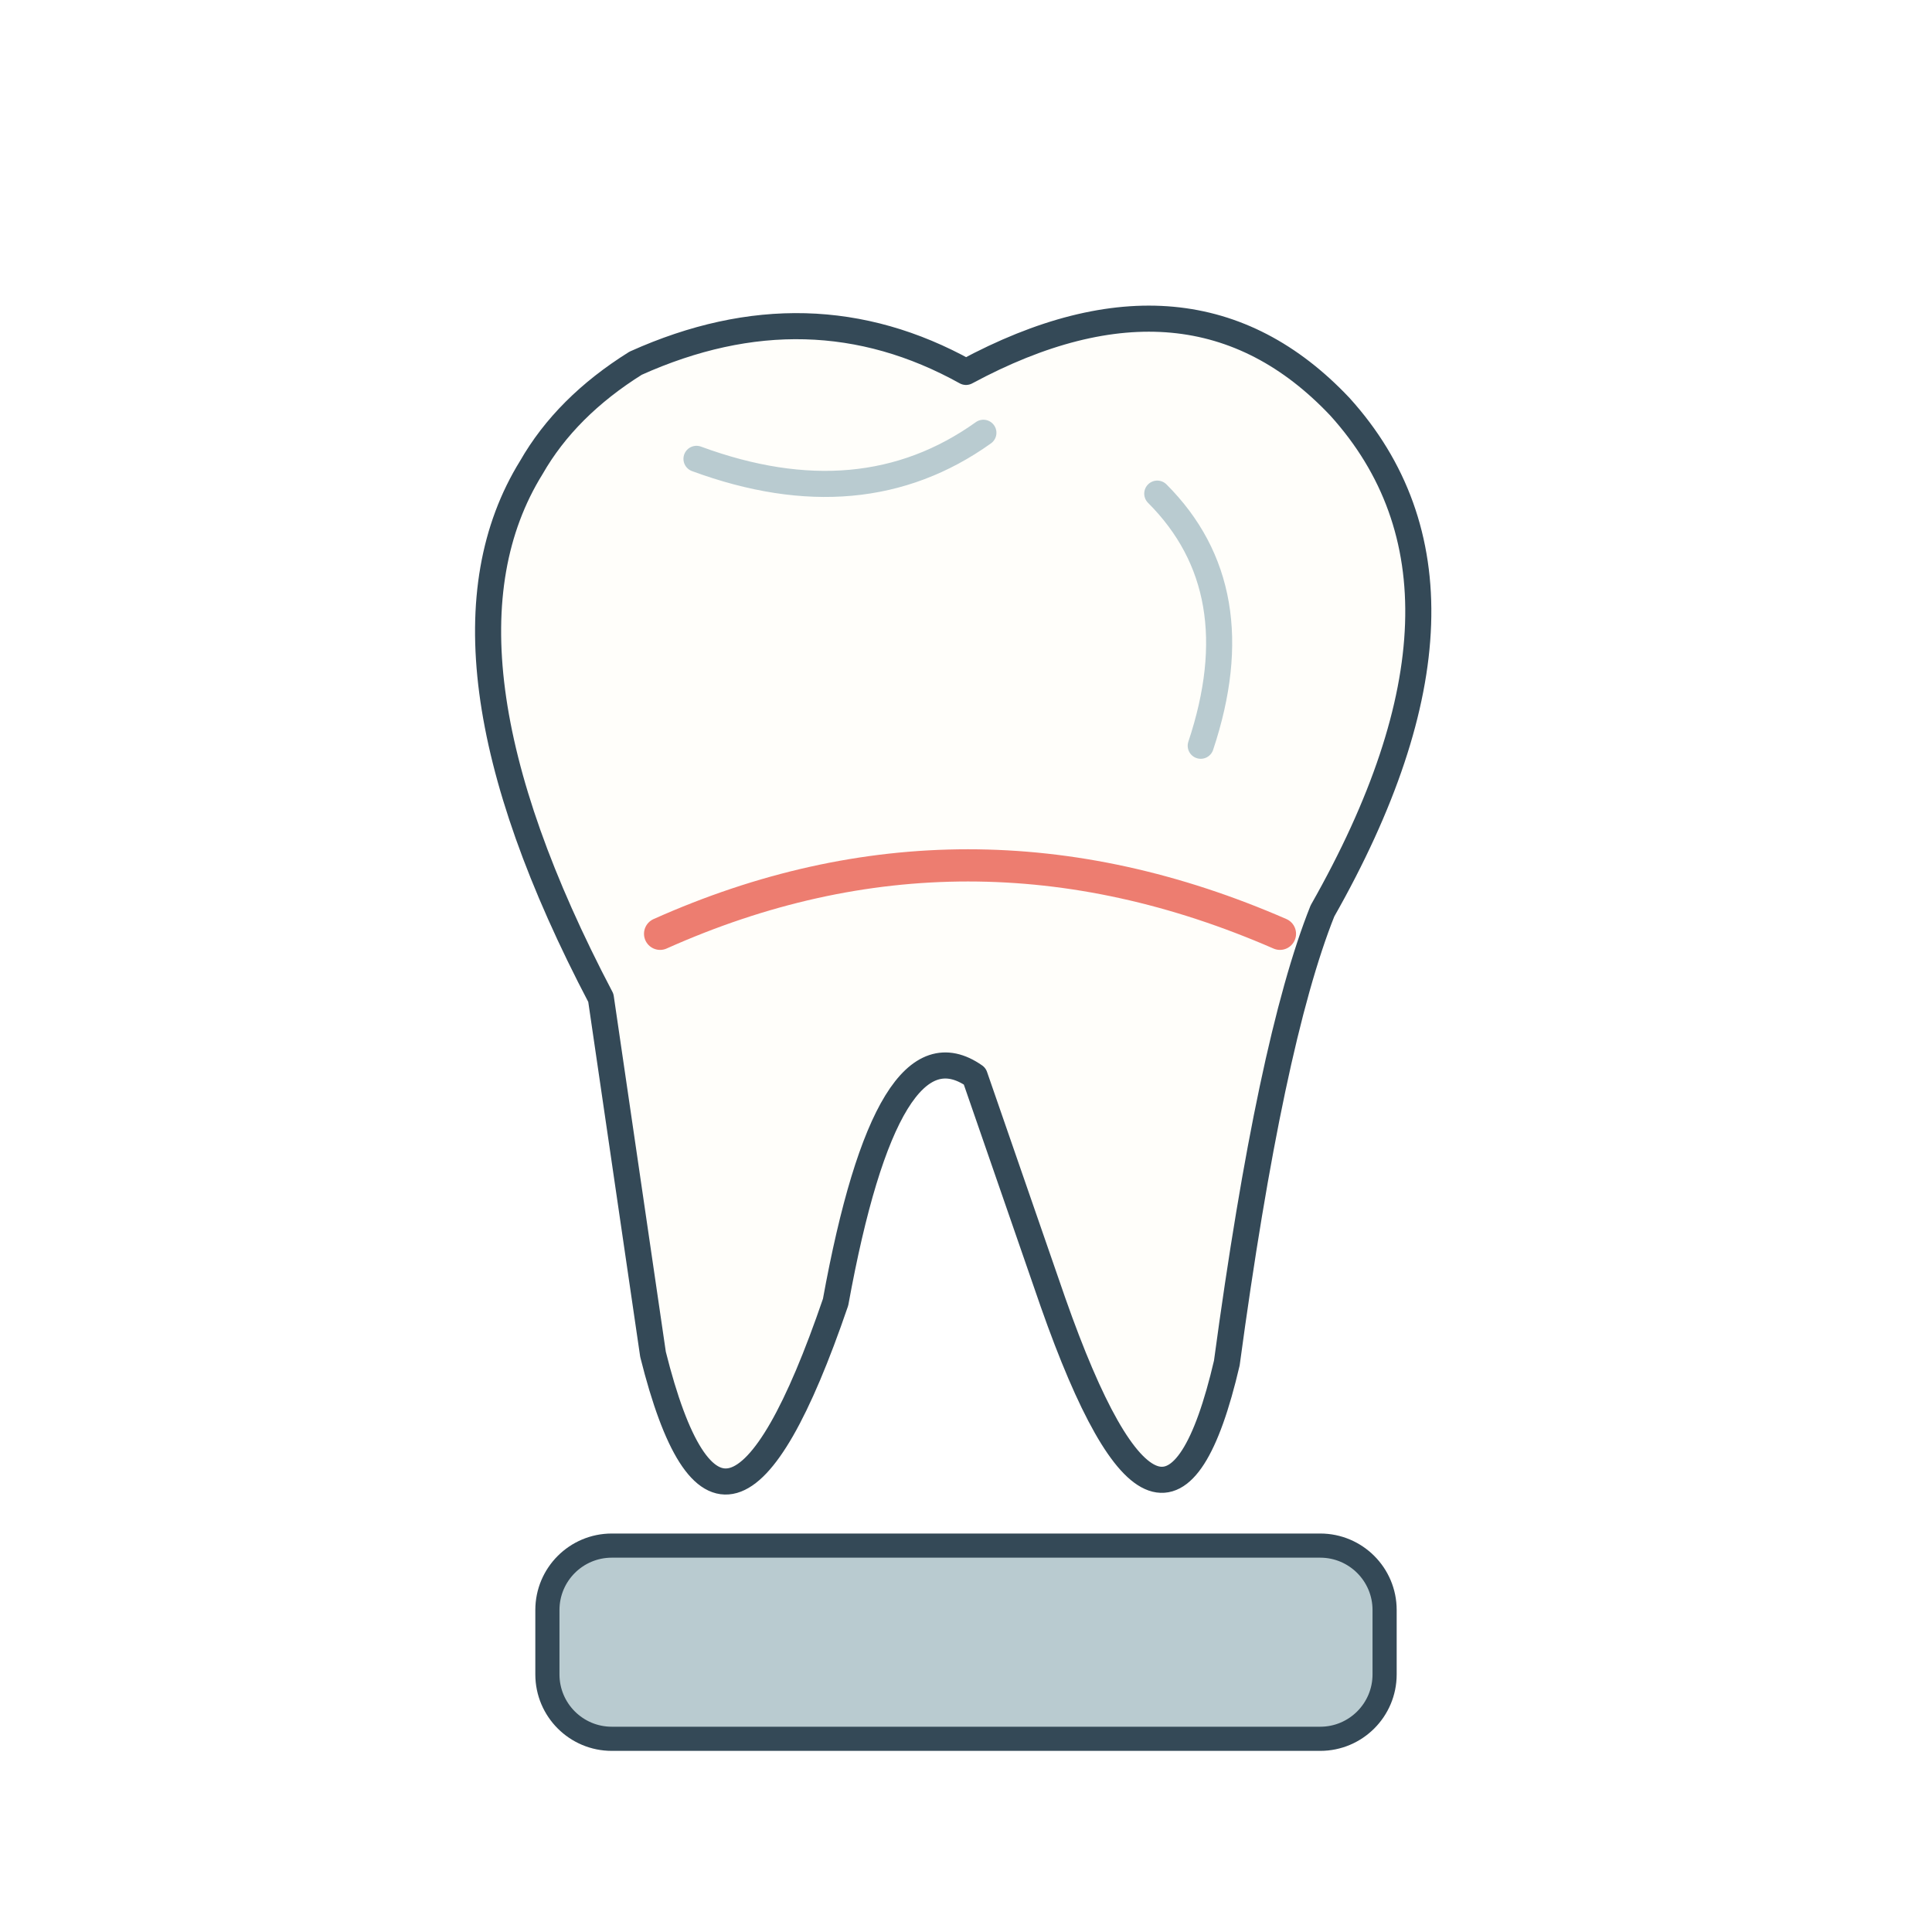
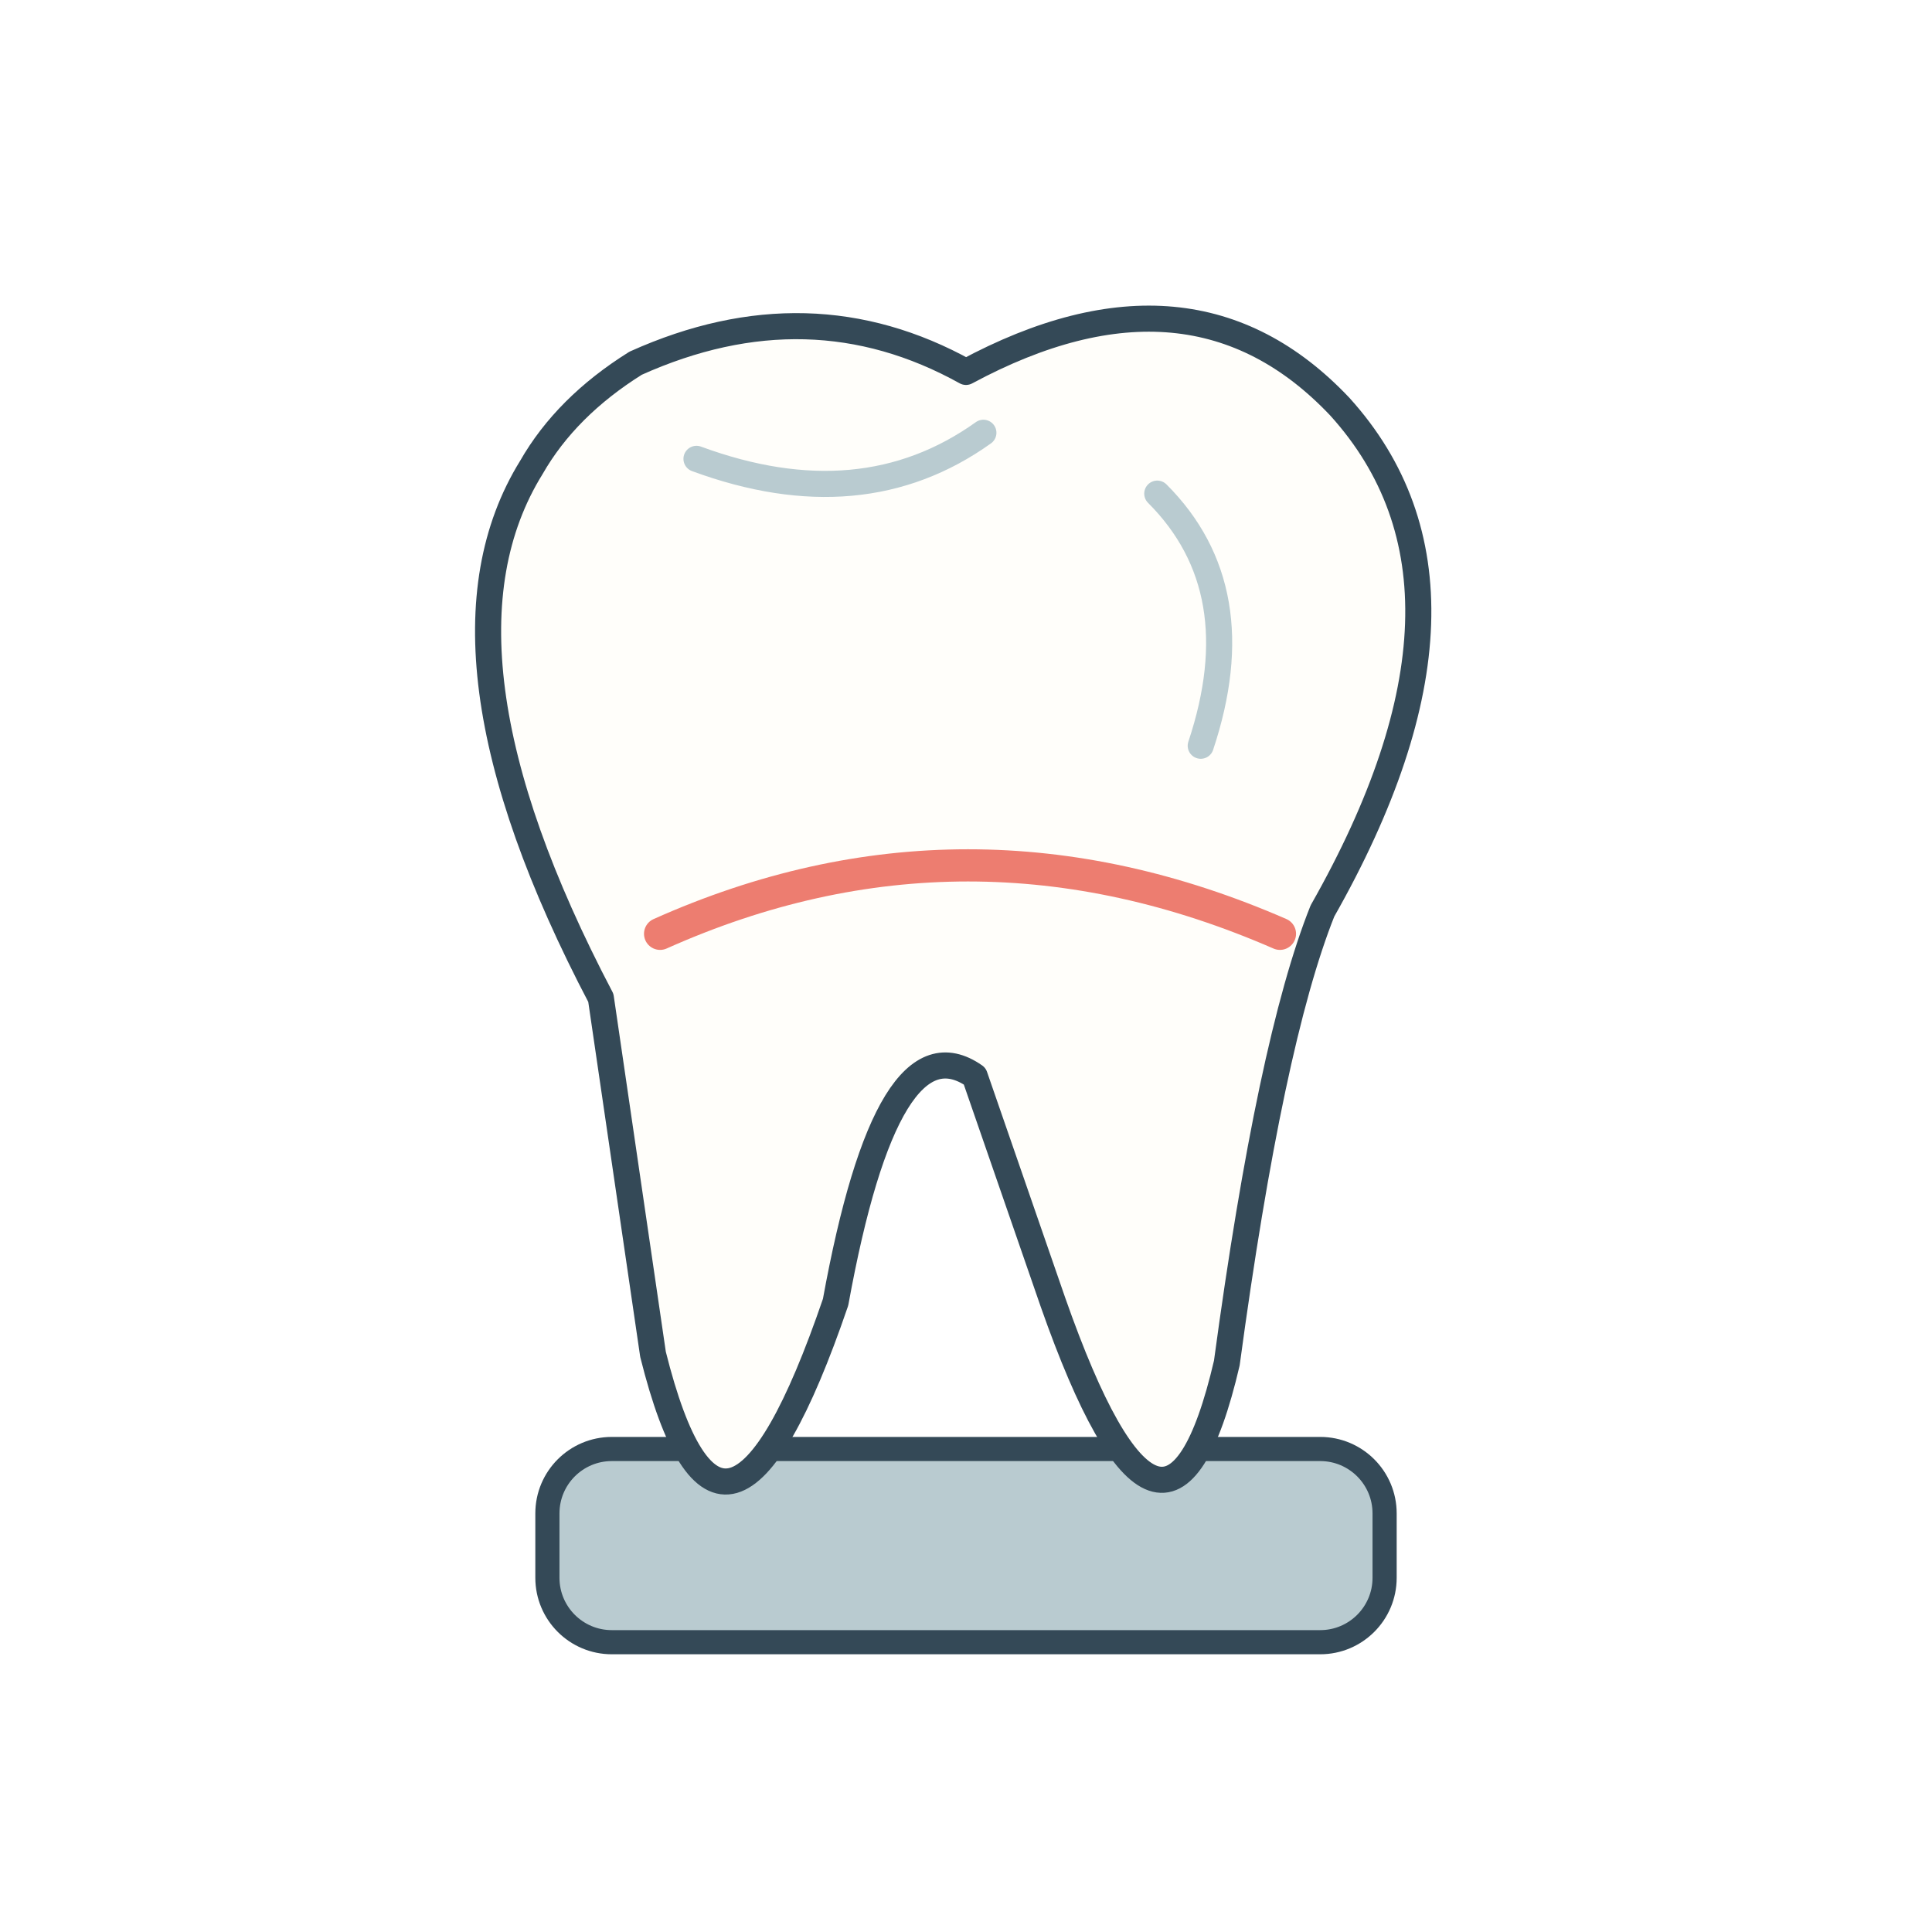
<svg xmlns="http://www.w3.org/2000/svg" viewBox="0 0 240 240" role="img" aria-labelledby="title">
  <g stroke-linecap="round" stroke-linejoin="round">
-     <rect x="68" y="192" width="104" height="24" rx="8" fill="#b9cbd0" stroke="#344957" stroke-width="3" />
+     <rect x="68" y="180" width="104" height="24" rx="8" fill="#b9cbd0" stroke="#344957" stroke-width="3" />
    <g transform="translate(-9.6 -2.4) scale(1.08)">
      <path d="M82 44Q102 35 120 45Q146 31 163 49Q182 70 161 107Q155 122 150 159Q143 189 130 152L121 126Q111 119 105 152Q92 190 84 158L78 117Q57 77 70 56Q74 49 82 44Z" fill="#fffefa" stroke="#344957" stroke-width="3" />
      <path d="M89 55Q108 62 122 52M142 59Q153 70 147 88" fill="none" stroke="#b9cbd0" stroke-width="3" />
    </g>
    <path d="M82 116Q120 99 159 116" fill="none" stroke="#ed7d70" stroke-width="4" />
  </g>
</svg>
